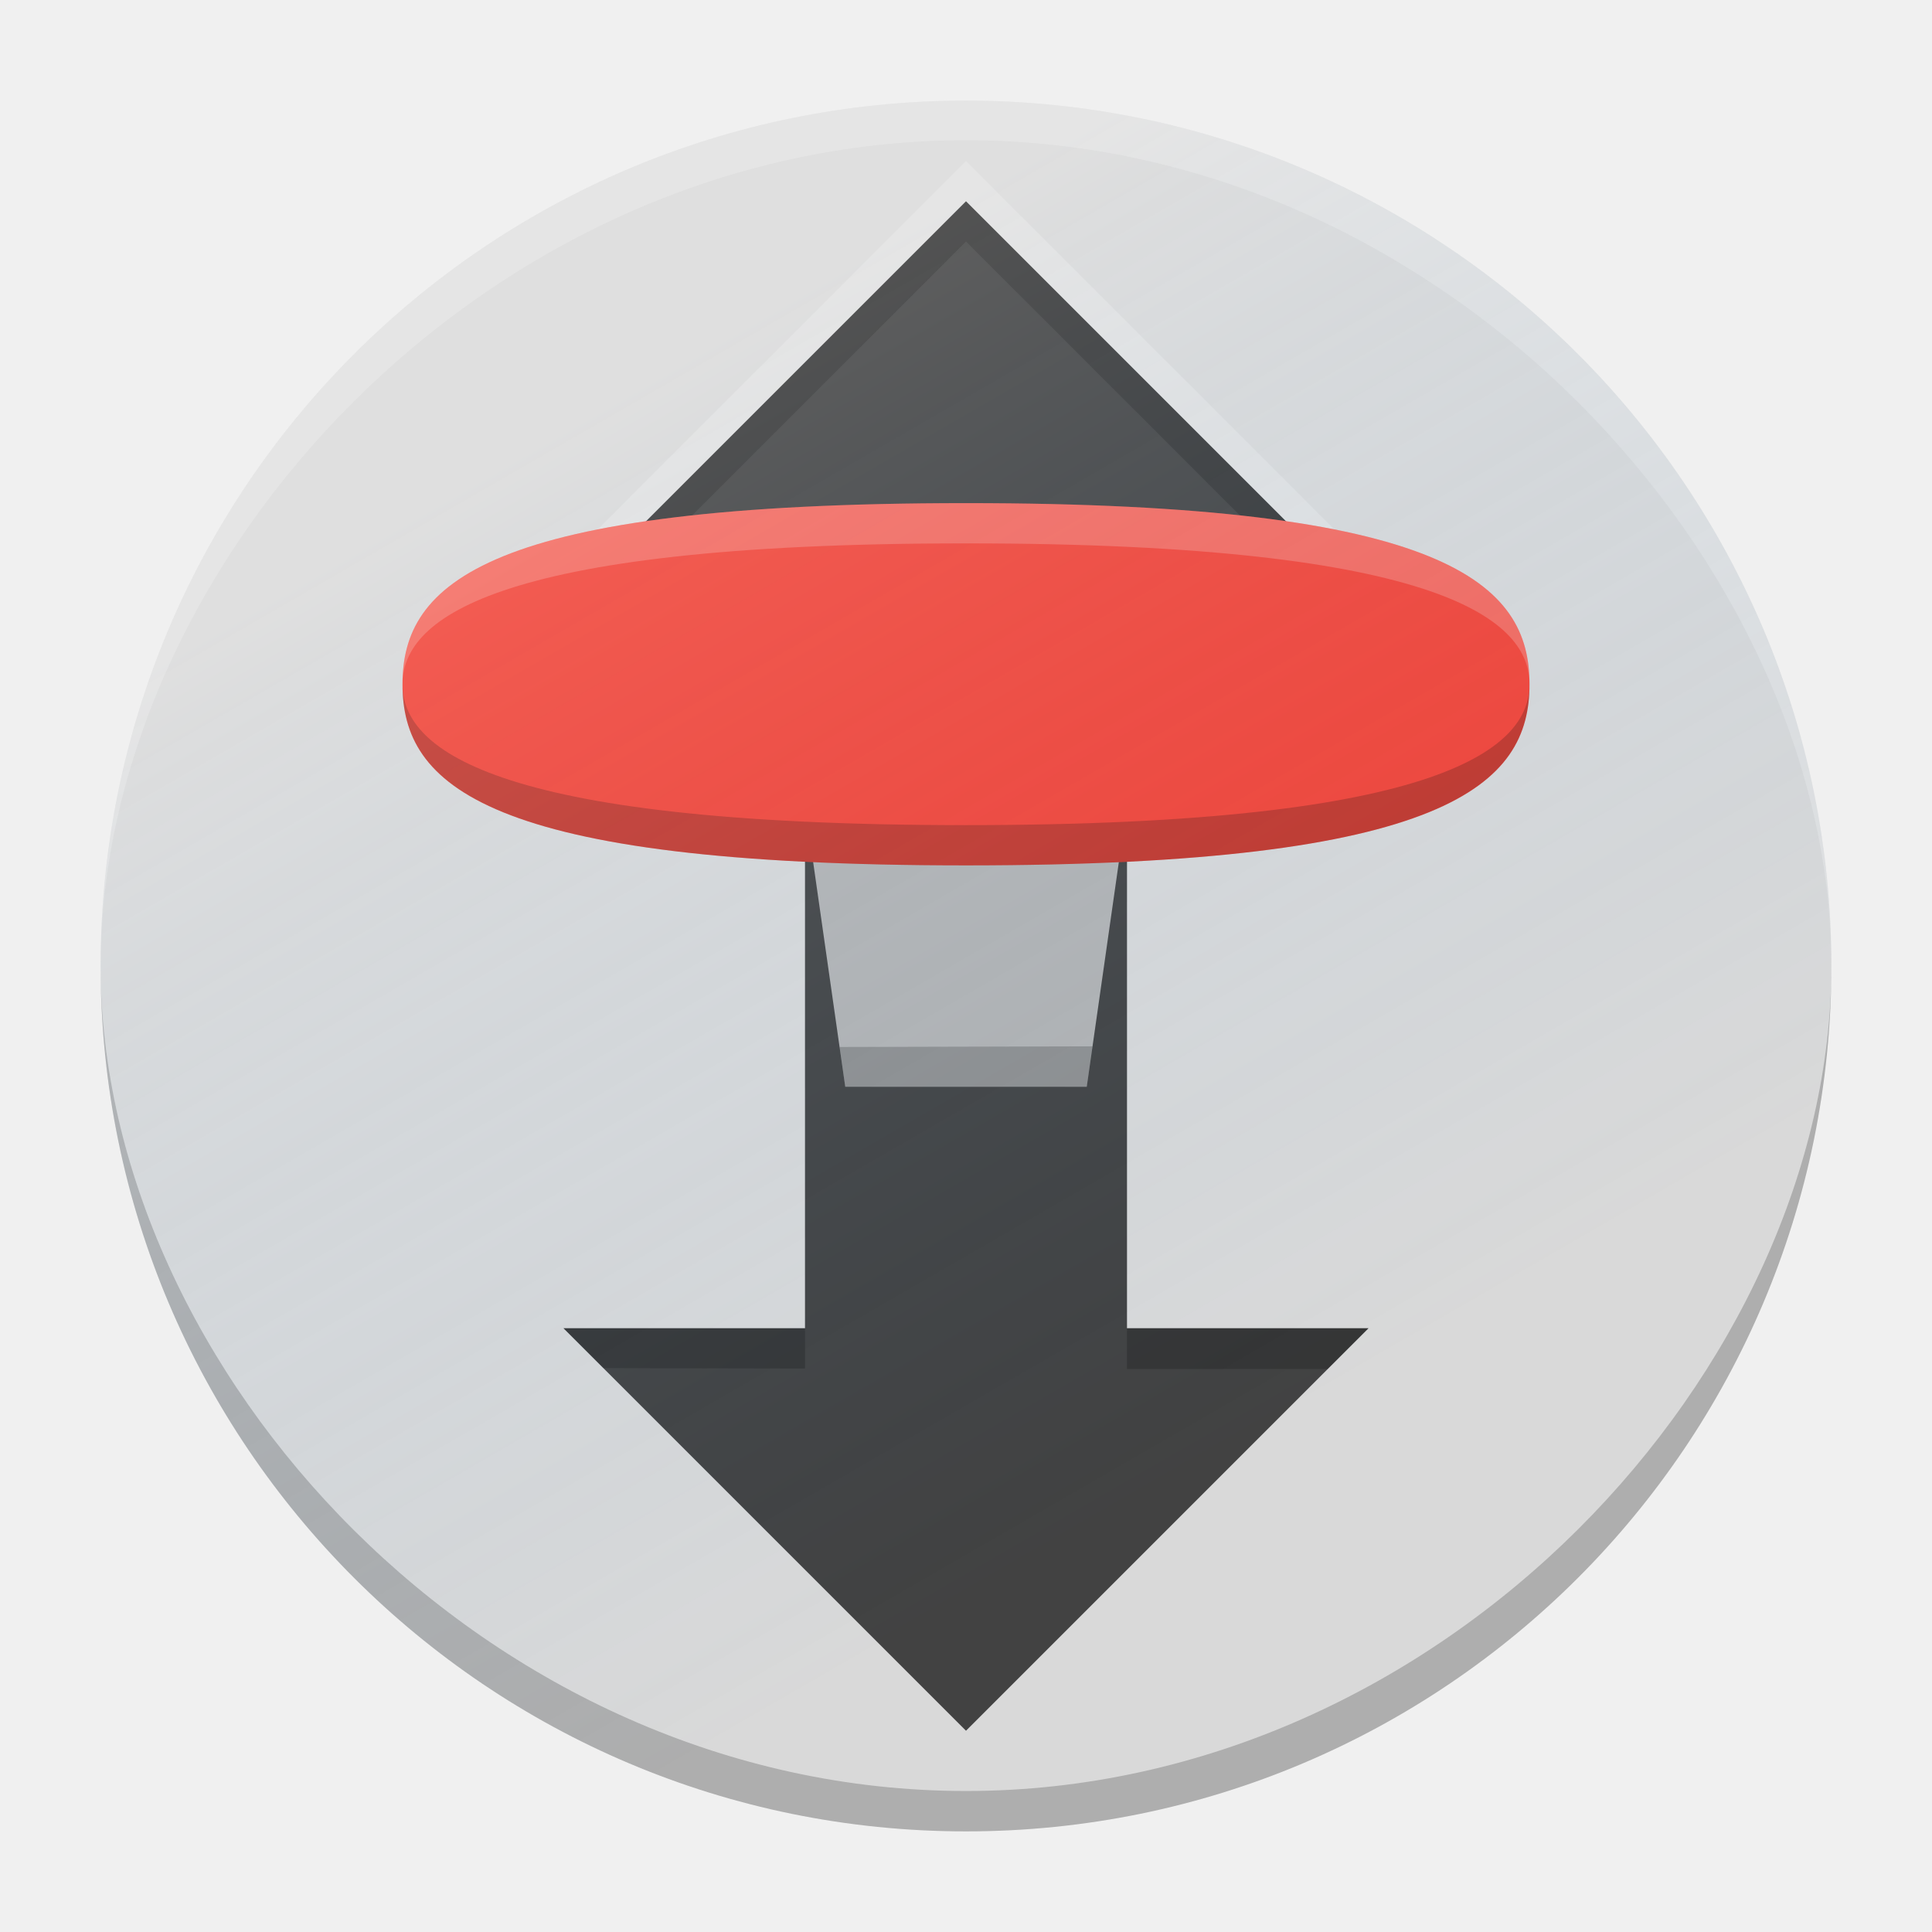
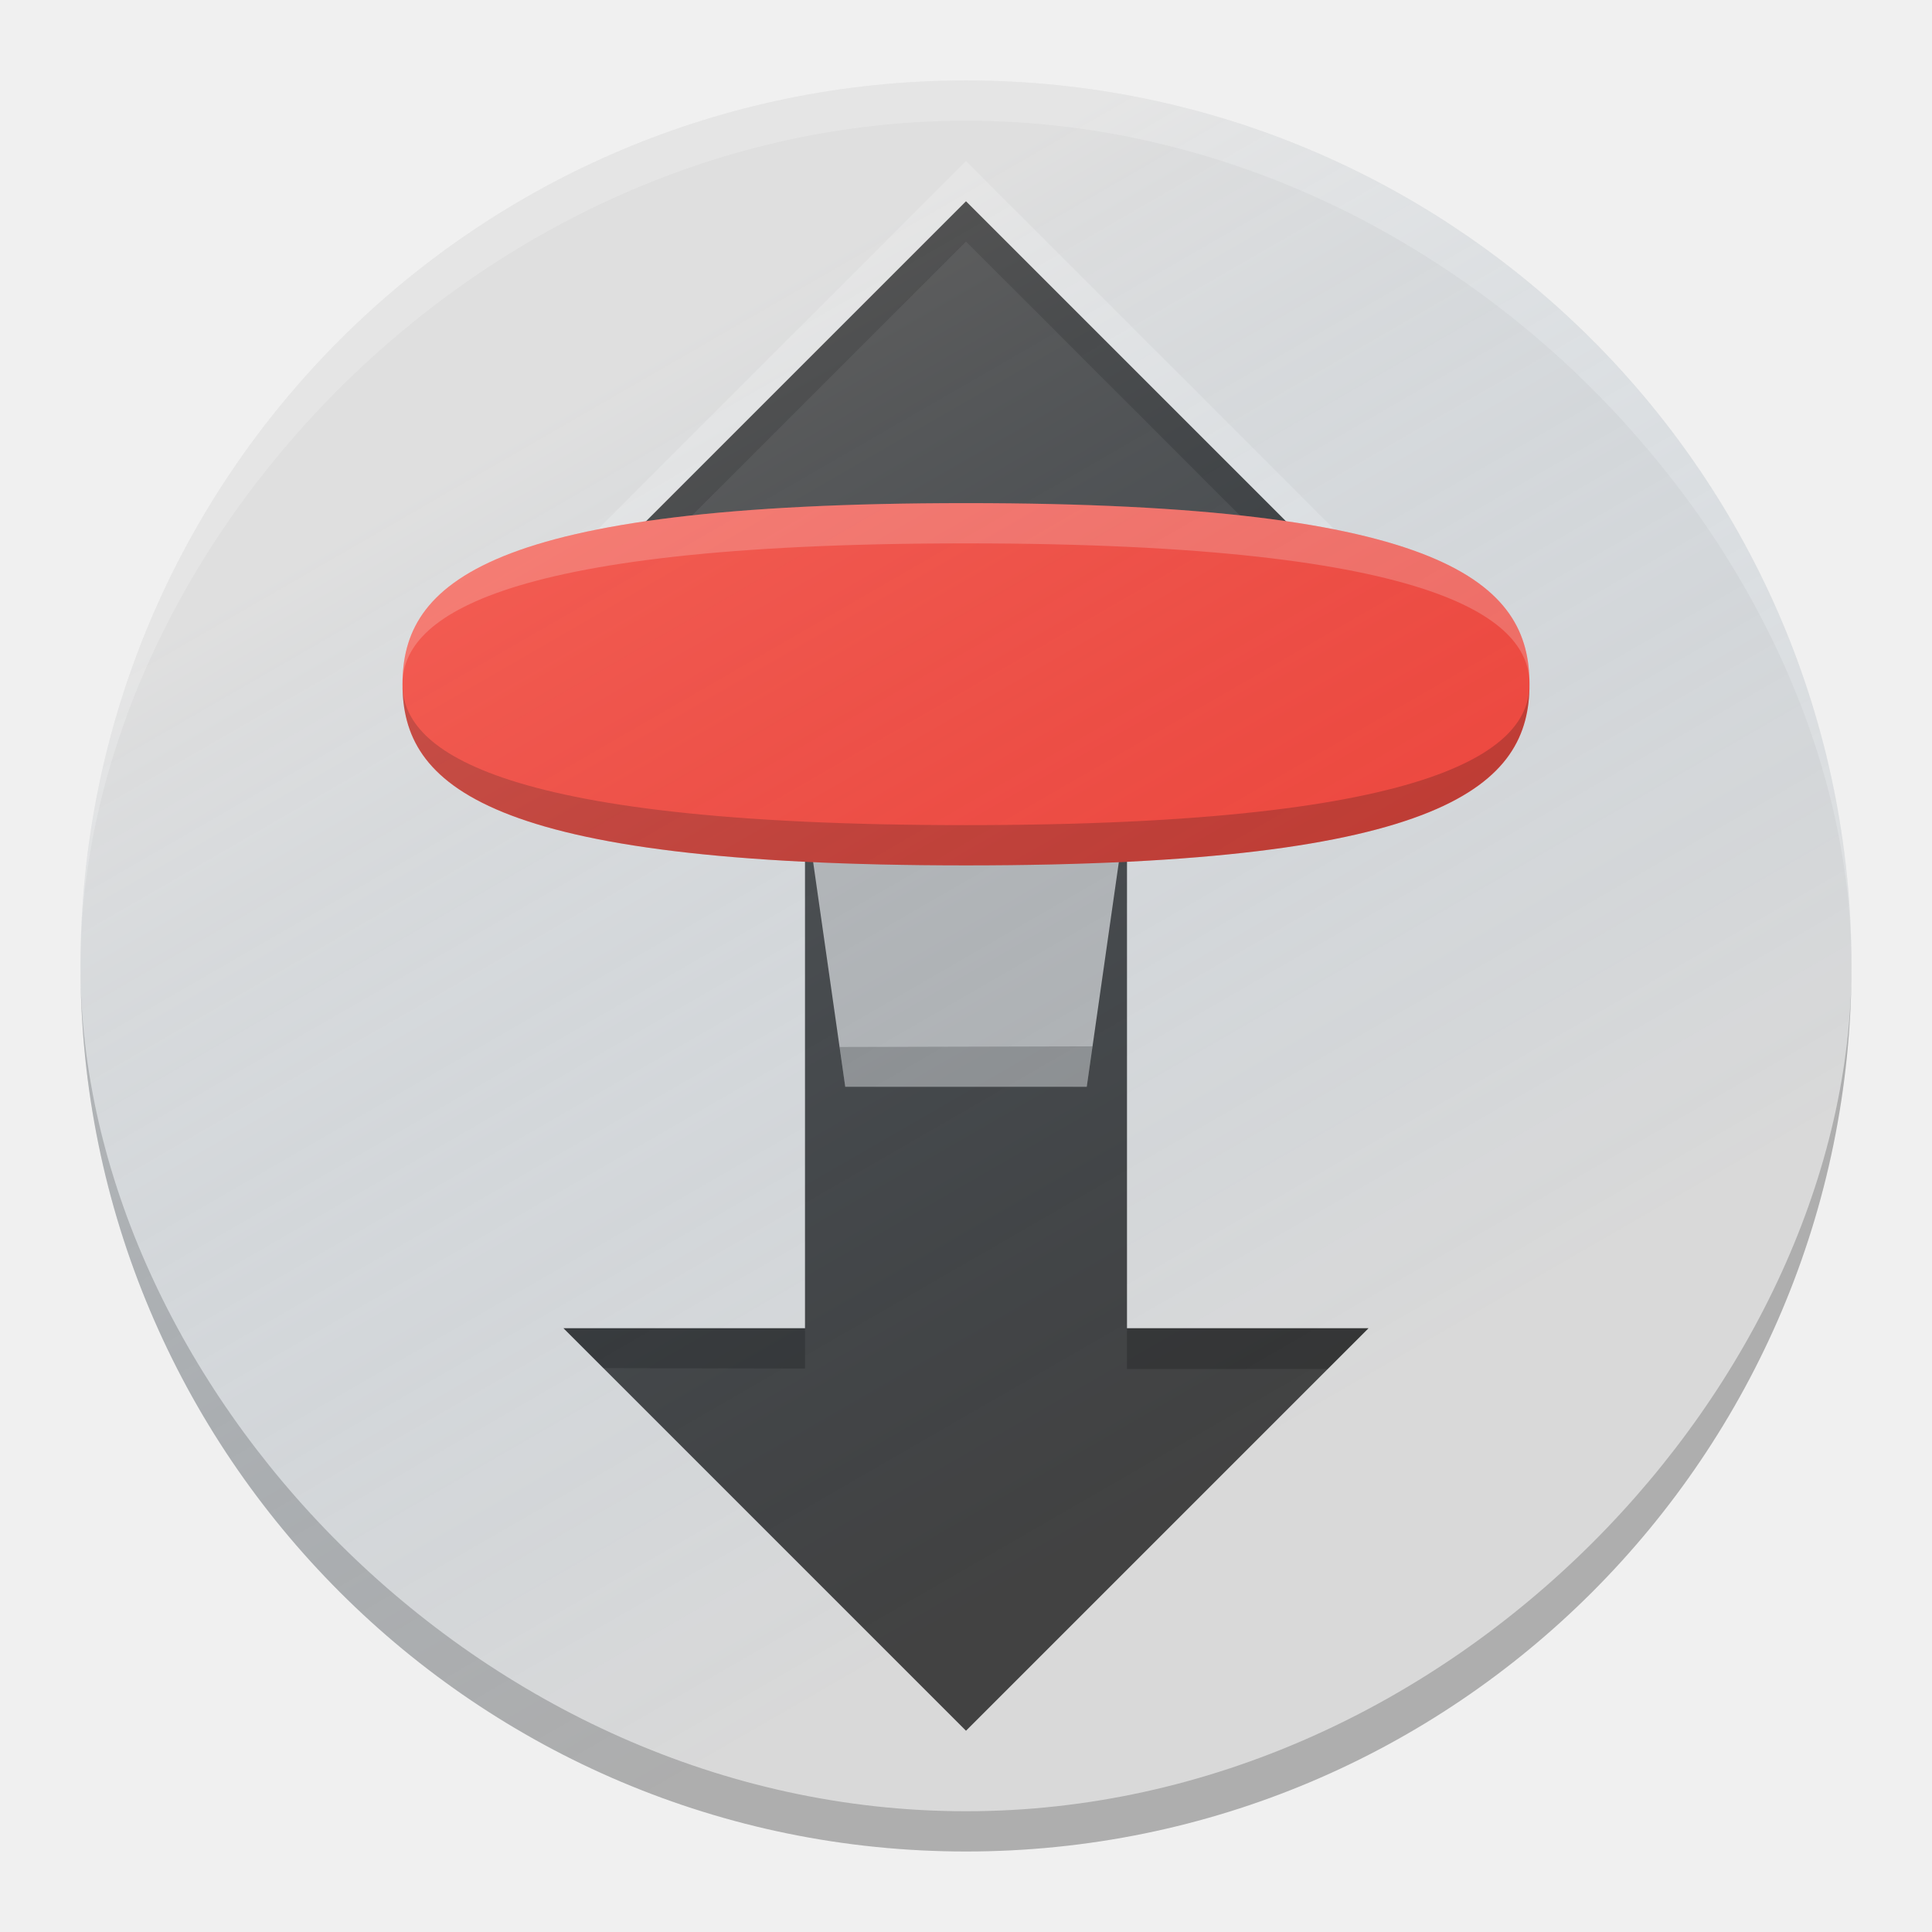
<svg xmlns="http://www.w3.org/2000/svg" xmlns:xlink="http://www.w3.org/1999/xlink" width="48" height="48" id="svg2" version="1.1">
  <defs id="defs4">
    <linearGradient id="linearGradient4086">
      <stop style="stop-color:#ffffff;stop-opacity:0.149;" offset="0" id="stop4088" />
      <stop style="stop-color:#177ed5;stop-opacity:0;" offset="1" id="stop4090" />
    </linearGradient>
    <linearGradient id="linearGradient3772">
      <stop style="stop-color:#f2f2f2;stop-opacity:1;" offset="0" id="stop3774" />
      <stop style="stop-color:#cccccc;stop-opacity:1;" offset="1" id="stop3776" />
    </linearGradient>
    <linearGradient xlink:href="#linearGradient3772" id="linearGradient3778" x1="24" y1="20" x2="24" y2="27" gradientUnits="userSpaceOnUse" />
    <linearGradient xlink:href="#linearGradient3772" id="linearGradient4033" gradientUnits="userSpaceOnUse" x1="24" y1="20" x2="24" y2="27" />
    <linearGradient xlink:href="#linearGradient3772" id="linearGradient4046" gradientUnits="userSpaceOnUse" x1="24" y1="20" x2="24" y2="27" gradientTransform="translate(0,1004.362)" />
    <linearGradient xlink:href="#linearGradient4086" id="linearGradient4092" x1="19.916" y1="14.342" x2="33.046" y2="37.084" gradientUnits="userSpaceOnUse" />
    <linearGradient xlink:href="#linearGradient3772" id="linearGradient4114" gradientUnits="userSpaceOnUse" gradientTransform="translate(0,1004.362)" x1="24" y1="20" x2="24" y2="27" />
    <linearGradient xlink:href="#linearGradient4086" id="linearGradient4116" gradientUnits="userSpaceOnUse" x1="19.916" y1="14.342" x2="33.046" y2="37.084" />
    <linearGradient xlink:href="#linearGradient3772" id="linearGradient4130" gradientUnits="userSpaceOnUse" gradientTransform="translate(0,1004.362)" x1="24" y1="20" x2="24" y2="27" />
    <linearGradient xlink:href="#linearGradient4086" id="linearGradient4134" gradientUnits="userSpaceOnUse" x1="19.916" y1="14.342" x2="33.046" y2="37.084" />
-     <linearGradient xlink:href="#linearGradient4086" id="linearGradient3026" gradientUnits="userSpaceOnUse" x1="19.916" y1="14.342" x2="33.046" y2="37.084" />
+     <linearGradient xlink:href="#linearGradient4086" id="linearGradient3026" gradientUnits="userSpaceOnUse" x1="19.916" y1="14.342" x2="33.046" y2="37.084" gradientTransform="matrix(1.189189,0,0,1.189189,-8.702703,996.8487)" />
  </defs>
  <g id="layer1" transform="translate(0,-1004.362)">
-     <g id="g3796">
-       <path transform="matrix(1.162162,0,0,1.162162,-7.95946,997.5649)" d="m 46,26.5 a 18.5,18.5 0 1 1 -37,0 18.5,18.5 0 1 1 37,0 z" id="path2983" style="fill:#d9d9d9;fill-opacity:1;stroke:none" />
+     <g id="g3383">
+       <g transform="matrix(1.023256,0,0,1.023255,-0.5581392,-23.91496)" id="g3378">
+         <circle r="21.5" cy="1028.362" cx="24" style="fill:#d9d9d9;fill-opacity:1;stroke:none" id="path2983" />
+         <path style="opacity:0.2;fill:#ffffff;fill-opacity:1;stroke:none" d="m 45.5,1028.362 c 0,-10.001 -9.626,-20.523 -21.5,-20.523 -11.874,0 -21.5,10.459 -21.5,20.523 0,-11.874 9.626,-21.5 21.5,-21.5 11.874,0 21.5,9.626 21.5,21.5 z" id="path2983-3" />
+         <path style="opacity:0.2;fill:#000000;fill-opacity:1;stroke:none" d="m 45.5,1028.362 c 0,10.001 -9.626,20.523 -21.5,20.523 -11.874,0 -21.5,-10.459 -21.5,-20.523 0,11.874 9.626,21.5 21.5,21.5 11.874,0 21.5,-9.626 21.5,-21.5 z" id="path2983-3-6" />
+       </g>
      <path id="path2985" d="m 24,1009.362 -10,10 6,0 0,18 -6,0 10,10 10,-10 -6,0 0,-18 6,0 z" style="fill:#424242;fill-opacity:1;stroke:none" />
      <path id="path3762" d="m 20,1024.362 1,7 6,0 1,-7 z" style="fill:#b3b3b3;fill-opacity:1;stroke:none" />
      <path id="path2985-4" d="m 15,1019.362 -1,0 10,-10 10,10 -1,0 c -1.968,-1.968 -7.984,-7.984 -9,-9 -1,1 -7.2,7.2 -9,9 z" style="opacity:0.2;fill:#000000;fill-opacity:1;stroke:none" />
      <path id="path2985-4-8" d="m 15,1018.362 -1,0 10,-10 10,10 -1,0 c -1.968,-1.968 -7.984,-7.984 -9,-9 -1,1 -7.2,7.2 -9,9 z" style="opacity:0.2;fill:#ffffff;fill-opacity:1;stroke:none" />
      <path id="path3757" d="m 38,1021.362 c 0,2.485 -2.006,4.5 -14,4.5 -11.994,0 -14,-2.015 -14,-4.5 0,-2.485 2.022,-4.5 14,-4.5 11.978,0 14,2.015 14,4.5 z" style="fill:#f44336;fill-opacity:1;stroke:none" />
      <path id="path3757-0" d="m 38,1021.362 c 0,-1.533 -2.006,-3.5 -14,-3.5 -11.994,0 -14,1.967 -14,3.5 0,-2.485 2.022,-4.5 14,-4.5 11.978,0 14,2.015 14,4.5 z" style="opacity:0.2;fill:#ffffff;fill-opacity:1;stroke:none" />
      <path id="path3757-0-4" d="m 38,1021.362 c 0,1.533 -2.006,3.5 -14,3.5 -11.994,0 -14,-1.967 -14,-3.5 0,2.485 2.022,4.5 14,4.5 11.978,0 14,-2.015 14,-4.5 z" style="opacity:0.2;fill:#000000;fill-opacity:1;stroke:none" />
      <path id="path3852" d="M 20.859,1030.374 21,1031.362 l 6,0 0.143,-1.004 z" style="opacity:0.2;fill:#000000;fill-opacity:1;stroke:none" />
-       <path id="path3854" d="m 20,1037.362 0,1 -5.008,-0.01 L 14,1037.362 z" style="opacity:0.2;fill:#000000;fill-opacity:1;stroke:none" />
-       <path id="path3856" d="m 28,1037.362 0,1.012 4.987,0 L 34,1037.362 z" style="opacity:0.2;fill:#000000;fill-opacity:1;stroke:none" />
-       <path id="path2983-3" d="m 45.5,1028.362 c 0,-10.001 -9.626,-20.516 -21.5,-20.516 -11.874,0 -21.5,10.452 -21.5,20.516 0,-11.874 9.626,-21.5 21.5,-21.5 11.874,0 21.5,9.626 21.5,21.5 z" style="opacity:0.2;fill:#ffffff;fill-opacity:1;stroke:none" />
-       <path id="path2983-3-6" d="m 45.5,1028.362 c 0,10.001 -9.626,20.497 -21.5,20.497 -11.874,0 -21.5,-10.434 -21.5,-20.497 0,11.874 9.626,21.5 21.5,21.5 11.874,0 21.5,-9.626 21.5,-21.5 z" style="opacity:0.2;fill:#000000;fill-opacity:1;stroke:none" />
-       <path transform="matrix(1.162162,0,0,1.162162,-7.95946,997.5649)" d="m 46,26.5 a 18.5,18.5 0 1 1 -37,0 18.5,18.5 0 1 1 37,0 z" id="path2983-1" style="fill:url(#linearGradient3026);fill-opacity:1;stroke:none" />
+       <path id="path3854" d="m 20,1037.362 0,1 -5.008,-0.01 L 14,1037.362 Z" style="opacity:0.2;fill:#000000;fill-opacity:1;stroke:none" />
+       <path id="path3856" d="m 28,1037.362 0,1.012 4.987,0 L 34,1037.362 Z" style="opacity:0.2;fill:#000000;fill-opacity:1;stroke:none" />
+       <circle r="22" id="path2983-1" style="fill:url(#linearGradient3026);fill-opacity:1;stroke:none" cx="24" cy="1028.362" />
    </g>
  </g>
</svg>
